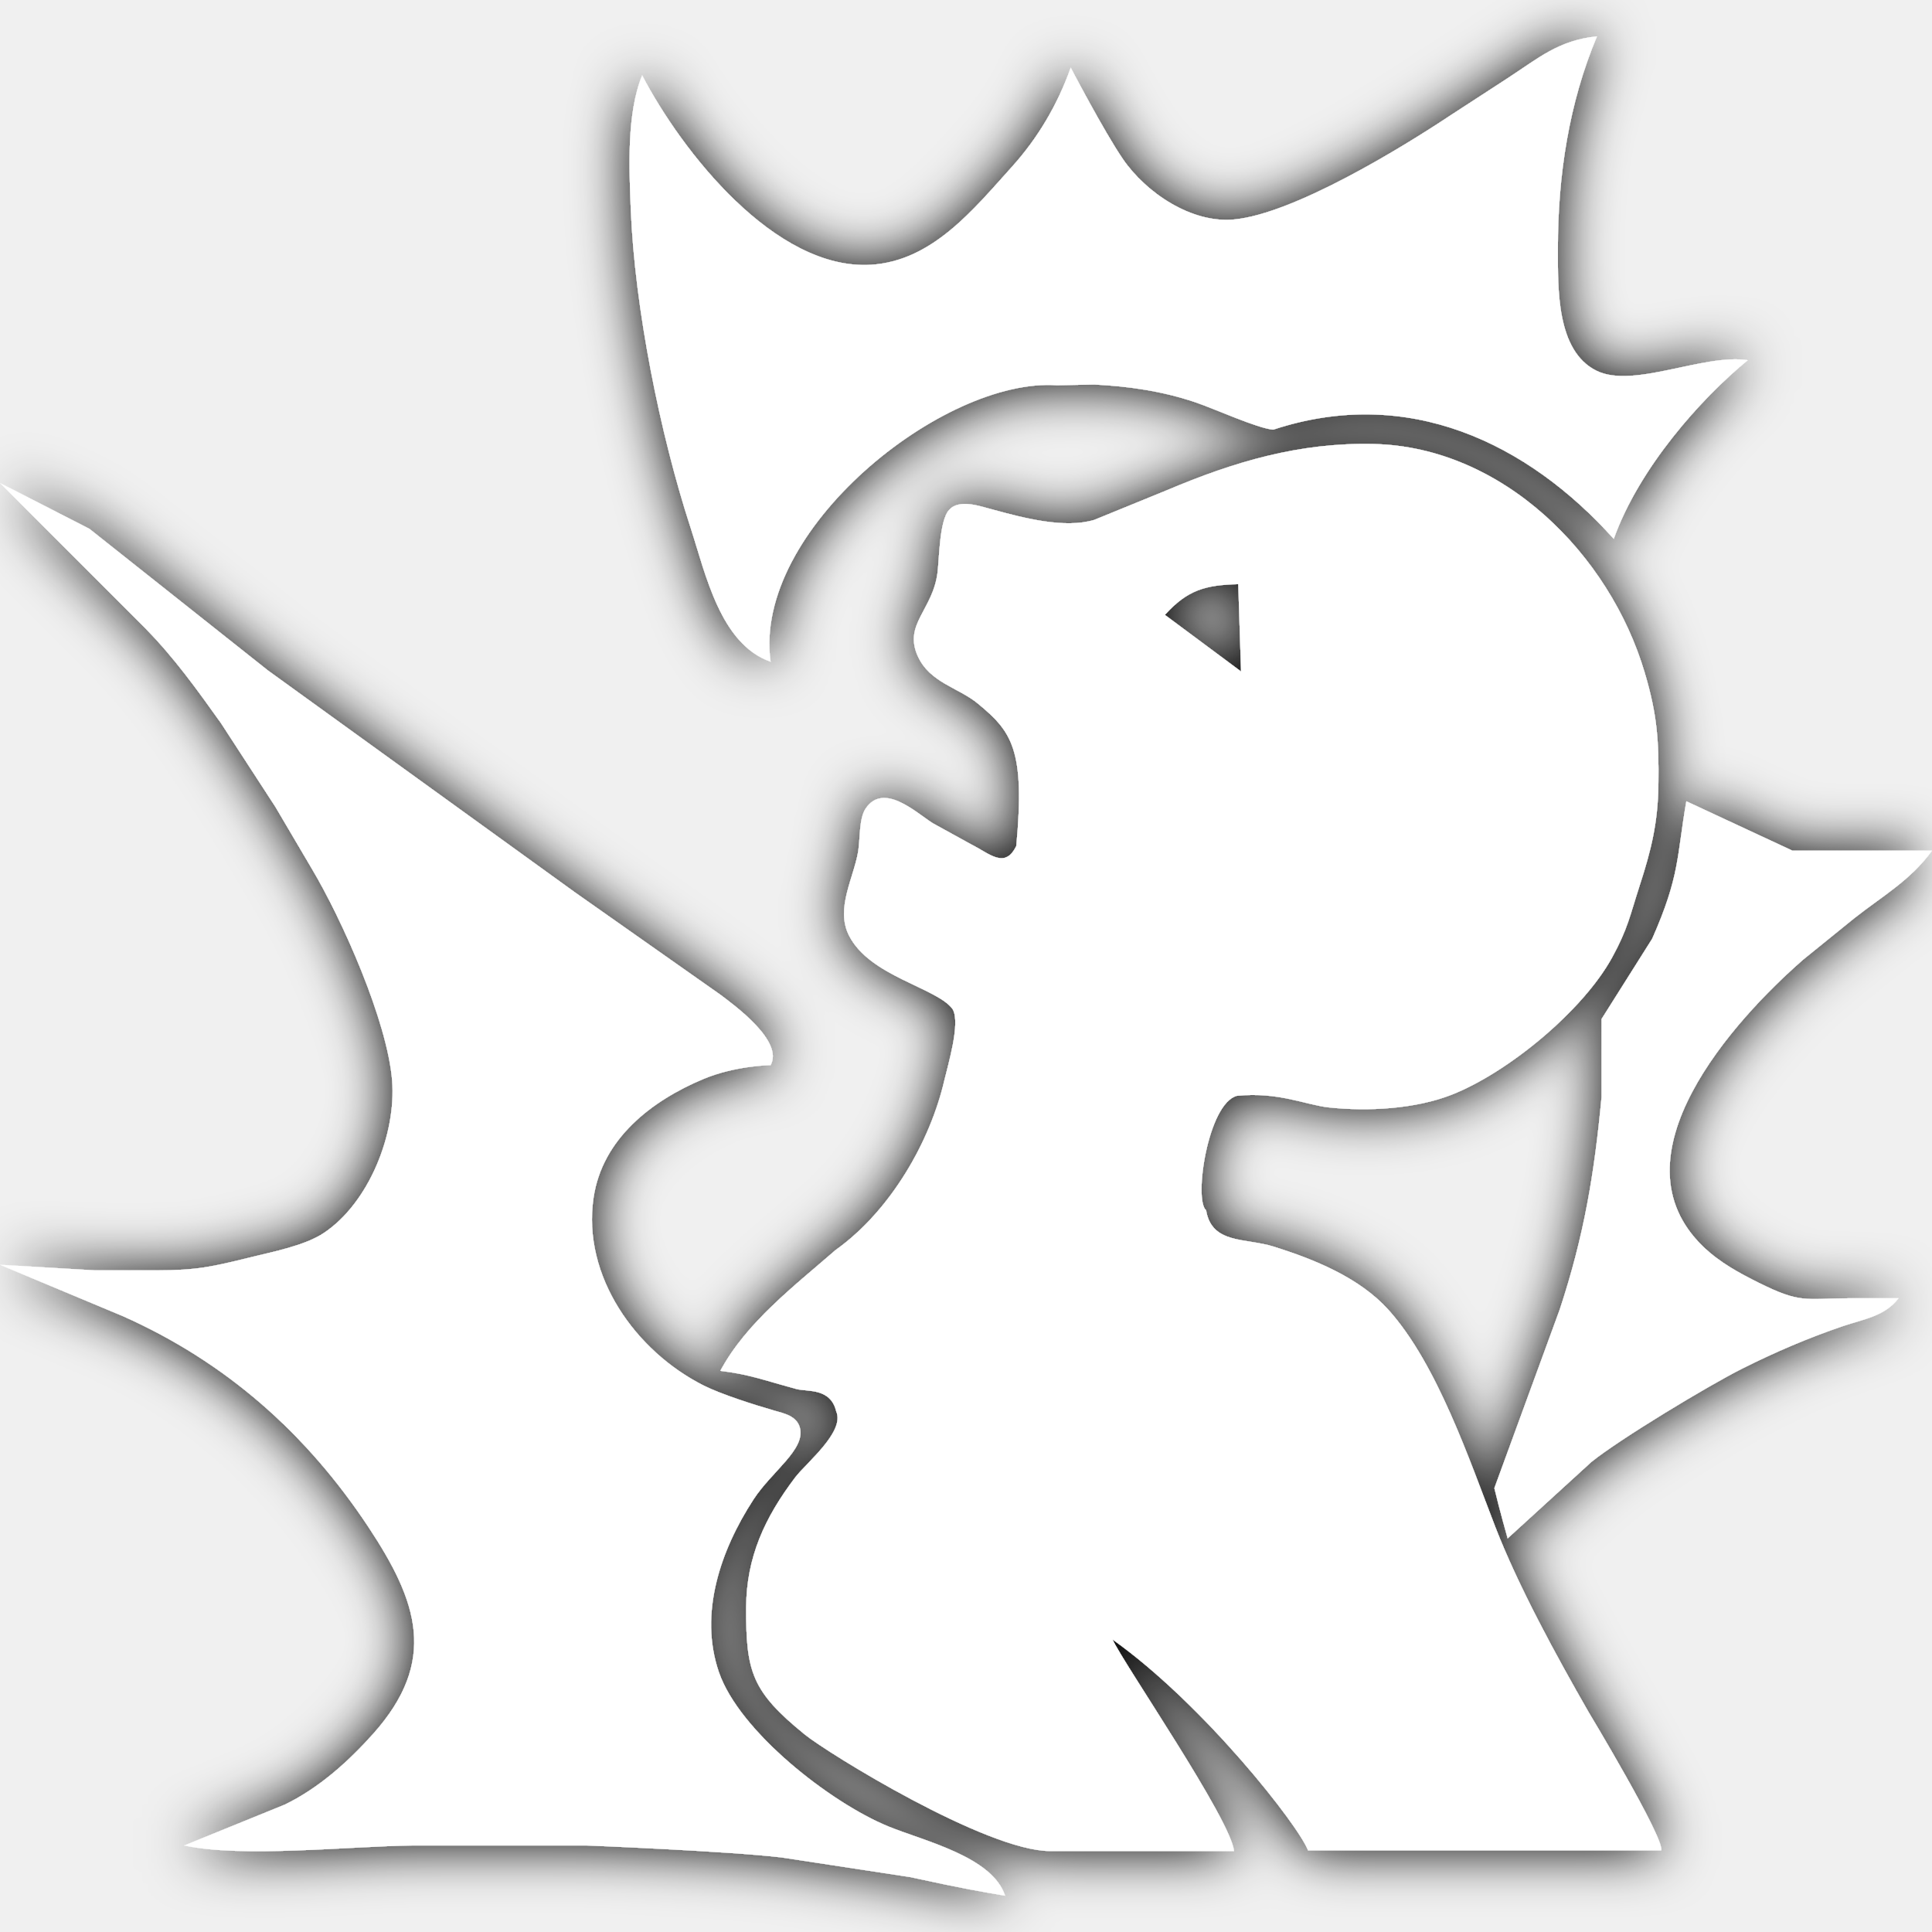
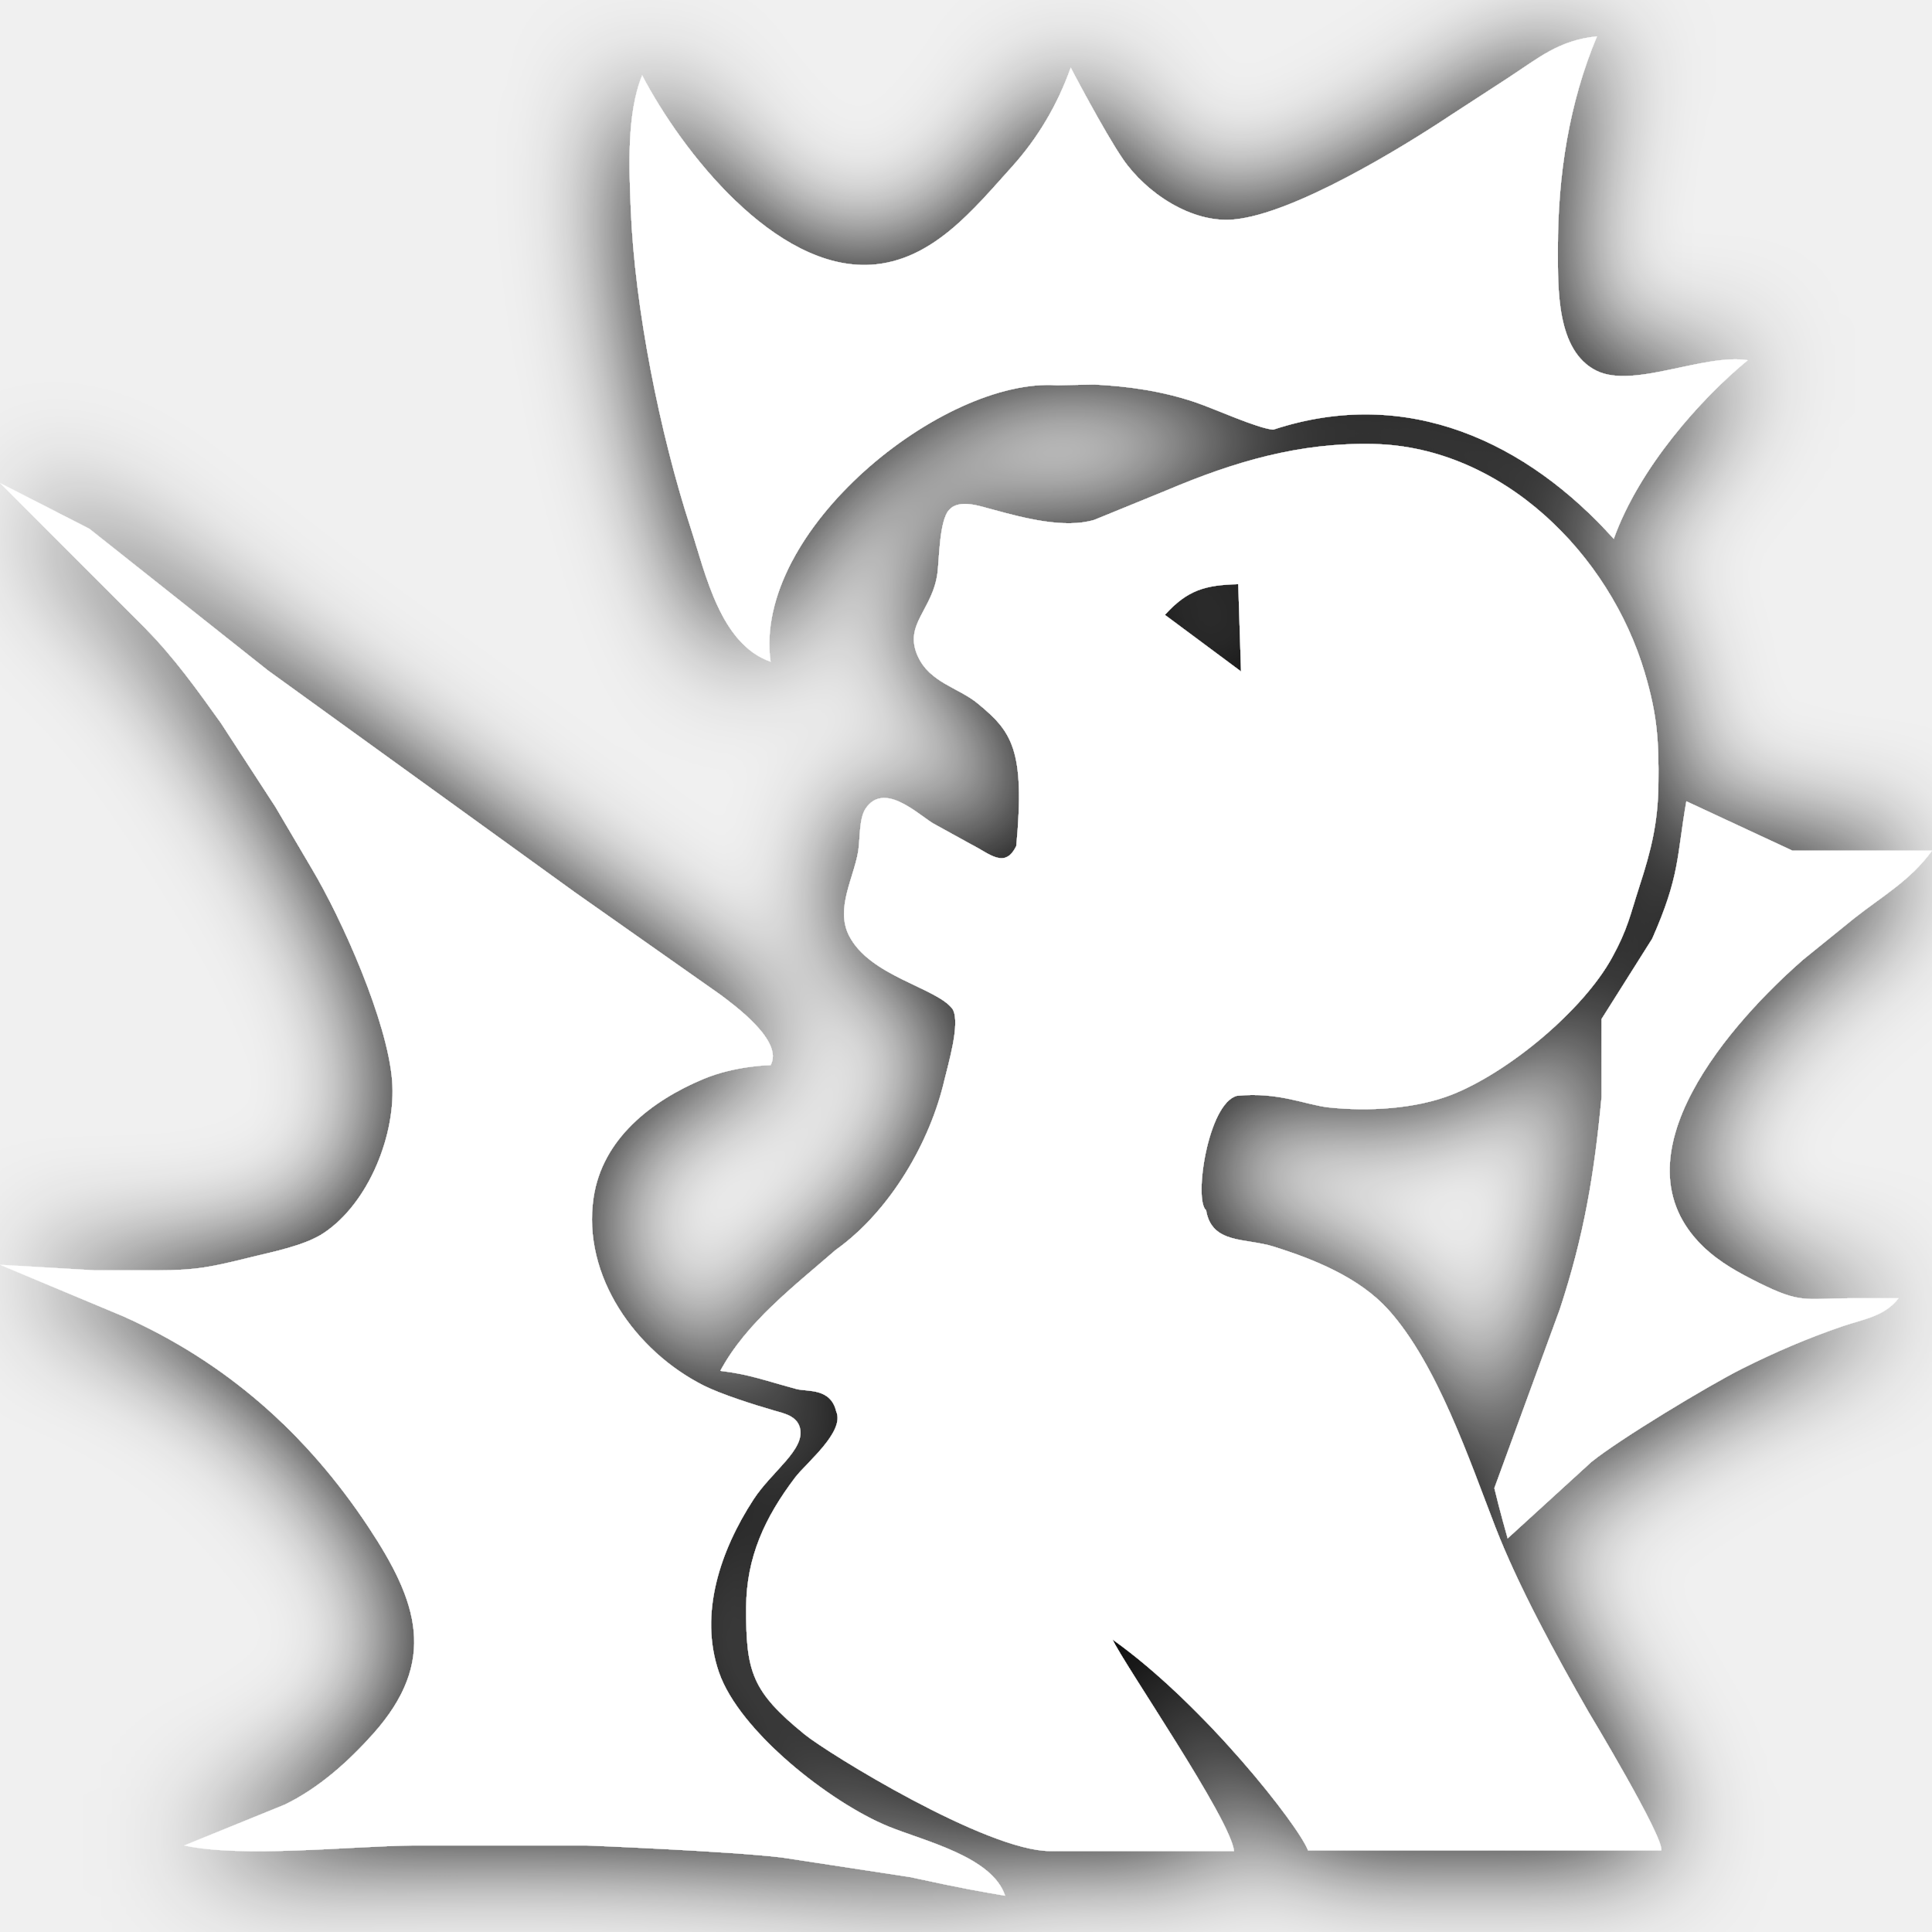
<svg xmlns="http://www.w3.org/2000/svg" width="512" height="512" version="1.1" viewBox="0 0 1866.7 1866.7">
  <defs>
    <filter id="shadow-1" height="300%" width="300%" x="-100%" y="-100%">
      <feFlood flood-color="rgba(0, 0, 0, 1)" result="flood" />
      <feComposite in="flood" in2="SourceGraphic" operator="atop" result="composite" />
-       <feGaussianBlur in="composite" stdDeviation="5" result="blur" />
+       <feGaussianBlur in="composite" stdDeviation="10" result="blur" />
      <feOffset dx="0" dy="0" result="offset" />
      <feComposite in="SourceGraphic" in2="offset" operator="over" />
    </filter>
  </defs>
  <g transform="matrix(5.3952 0 0 5.3952 -32.371 -45.859)" fill="#fff" filter="url(#shadow-1)">
    <path id="Effect" d="m207.1 36.99c4.15 6.04 12.29 11.54 19.9 10.81 10.7-1.02 29.92-12.75 39-18.8l10-6.5c5.64-3.68 9.11-6.76 16-7.5-5.04 11.96-7.02 25.06-7 38 0.01 7.09-0.32 18.3 6.88 21.88 6.62 3.29 19.2-3.09 27.12-1.88-8.38 6.88-19.42 19.24-24 32-15.5-17.25-36.88-27.5-61-19.55-2.91-0.27-10.56-3.78-14-4.93-5.85-1.97-11.84-2.84-18-3.15l-6.75 0.13c-20.37-1.41-54.5 26-51.25 49.5-9.03-3.16-11.64-15.76-14.33-24-5.48-16.81-10-39.36-10.71-57-0.29-7.32-0.77-17.14 2.04-24 7.1 13.59 23.8 34.96 41 33.91 10.97-0.68 18.32-9.89 25.18-17.49 4.72-5.22 8.24-11.24 10.57-17.8 0 0 5.97 11.43 9.35 16.37zm-185.1 66.21 32 25.38 55 39.75 26 18.3c2.66 2 11.38 8.37 9 12.62 0 0-6.27 0.08-12 2.47-9.35 3.91-18.14 10.72-19.7 21.28-2.07 14.03 7.54 27.49 19.7 33.62 3.08 1.56 9.12 3.48 12.57 4.47 1.82 0.53 4.14 0.96 4.69 3.15 0.97 3.85-5.03 7.75-8.3 12.76-5.9 9.06-9.85 20.44-6.2 31 3.67 10.62 19.97 23.32 30.24 27.55 6.43 2.65 18.69 5.41 21 12.45-4.25-0.75-6.99-1.15-17-3.34 0 0-23-3.51-23-3.51-9.63-1.15-35-2.15-35-2.15h-31c-11.55 0.14-30.62 2.25-41 0 0 0 18-7.32 18-7.32 6.05-2.92 11.38-7.7 15.83-12.68 11.64-13.05 7.97-23.69-0.83-37-11.1-16.78-25.51-29.57-44-37.8l-22-9.2 17 1h11c7.31-0.01 9.97-0.64 17-2.37 4-0.99 9.63-2.08 13-4.33 8.08-5.39 12.98-17.75 12.22-27.3-0.86-10.65-8.92-28.77-14.42-38l-6.48-11-9.75-15c-4.28-5.99-8.38-11.74-13.57-17l-26-26 16 8.2zm286 48.8 19 8.84h25c-3.93 5.39-8.92 8.14-14 12.16l-9 7.29c-12.46 10.84-34.77 35.39-17.91 51.53 2.9 2.77 6.35 4.65 9.91 6.42 7.43 3.69 8.16 2.82 16 2.76h9c-2.48 3.23-6.22 3.72-10 5-6.17 2.1-12.17 4.68-18 7.6-6.04 3.03-21.98 12.65-27 16.71l-15 13.69s-1.5-5.25-2.38-9l11.71-32c4.35-13.2 6.19-24.25 7.48-38v-14l9.07-14.38c5-11.3 4.37-14.62 6.12-24.62z" />
    <path id="Body" d="m135 254c4.62-8.62 13.19-15.16 20.62-21.62 10-7.13 17-19.62 19.49-30.38 0.66-2.83 2.92-10.22 1.51-12.75-2.74-3.87-14.88-5.84-18.6-13.25-2.41-4.83 0.84-10.18 1.66-15 0.37-2.23 0.13-5.89 1.34-7.69 3.2-4.75 8.92 0.61 11.98 2.59l6.99 3.85c3.22 1.61 5.99 4.44 8.01 0.25 1.62-17.38-0.86-20.53-6.88-25.5-3.46-2.87-8.62-3.73-10.77-8.52-2.57-5.71 2.73-8.23 3.55-14.98 0.31-2.59 0.34-9.34 2.08-11.19 1.89-2.09 5.75-0.56 8.02 0 5.27 1.43 12.68 3.41 18 1.78l13-5.31c12.08-5.11 23.72-8.57 37-8.27 23.04 0.53 42.26 19.68 48.56 40.99 2.26 7.64 2.53 12.17 2.44 20-0.08 6.74-1.27 11.66-3.33 18-1.76 5.41-2.12 7.79-4.98 13-5.23 9.51-18.56 20.54-28.69 24.54-6.56 2.58-15.02 3.03-22 2.29-4.18-0.45-9-2.83-16.5-2.08-5.17 1.37-7.75 18.63-5.5 20.5 1 6.08 7.05 4.92 12 6.47 7.31 2.28 15.45 5.56 20.67 11.37 8.71 9.7 14.48 26.88 19.14 38.91 4.12 10.63 10.91 23.03 16.62 33 0 0 13.69 22.72 13.07 24.88h-63.25c-1.63-4.38-18.63-26.13-35-37.76 2 4.38 21.14 32.13 21.75 37.88h-33c-11.44-0.06-39.76-17.53-43.88-20.88-9.46-7.69-10.55-11.19-10.5-22.74 0.05-9.01 3.35-16.11 8.76-23.26 2.04-2.69 8.99-8.21 7.37-11.87-1-4.25-5.18-3.47-7.13-4-6.24-1.7-8.5-2.63-13.62-3.25zm92.75-140.88c-5.88 0.15-9.1 1.02-13.13 5.5l13.63 10.13-0.5-15.63z" />
  </g>
</svg>
